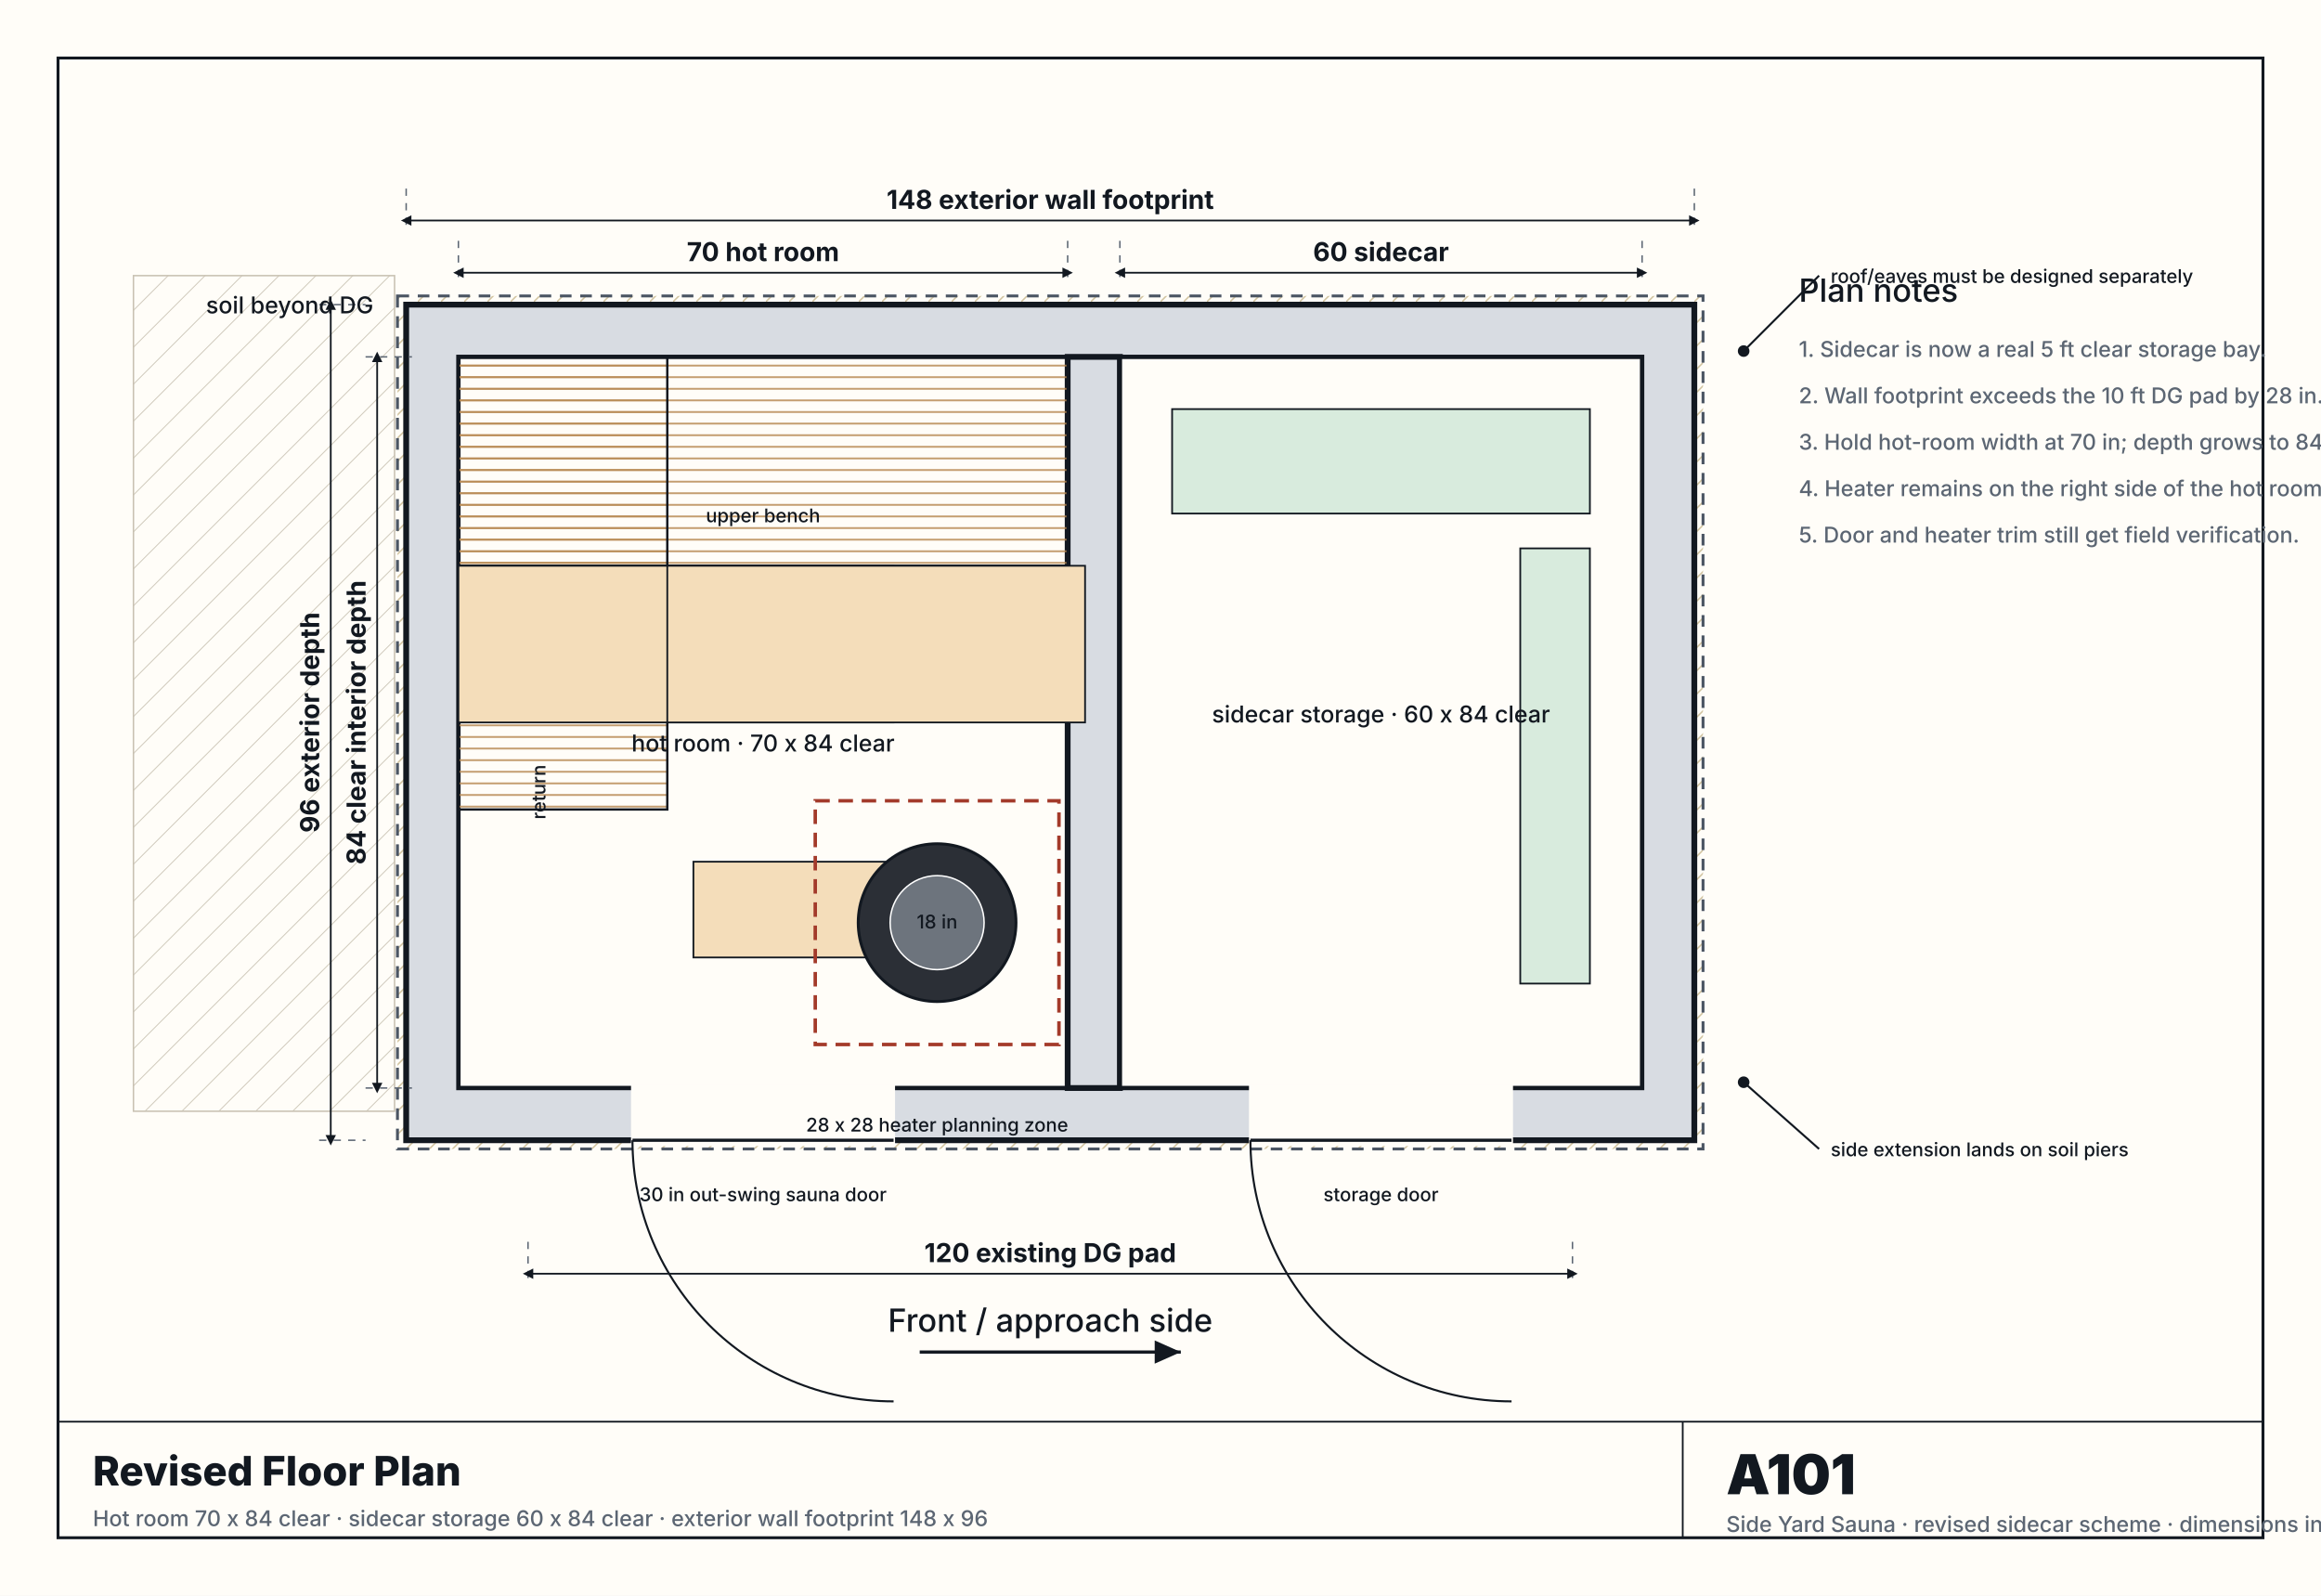
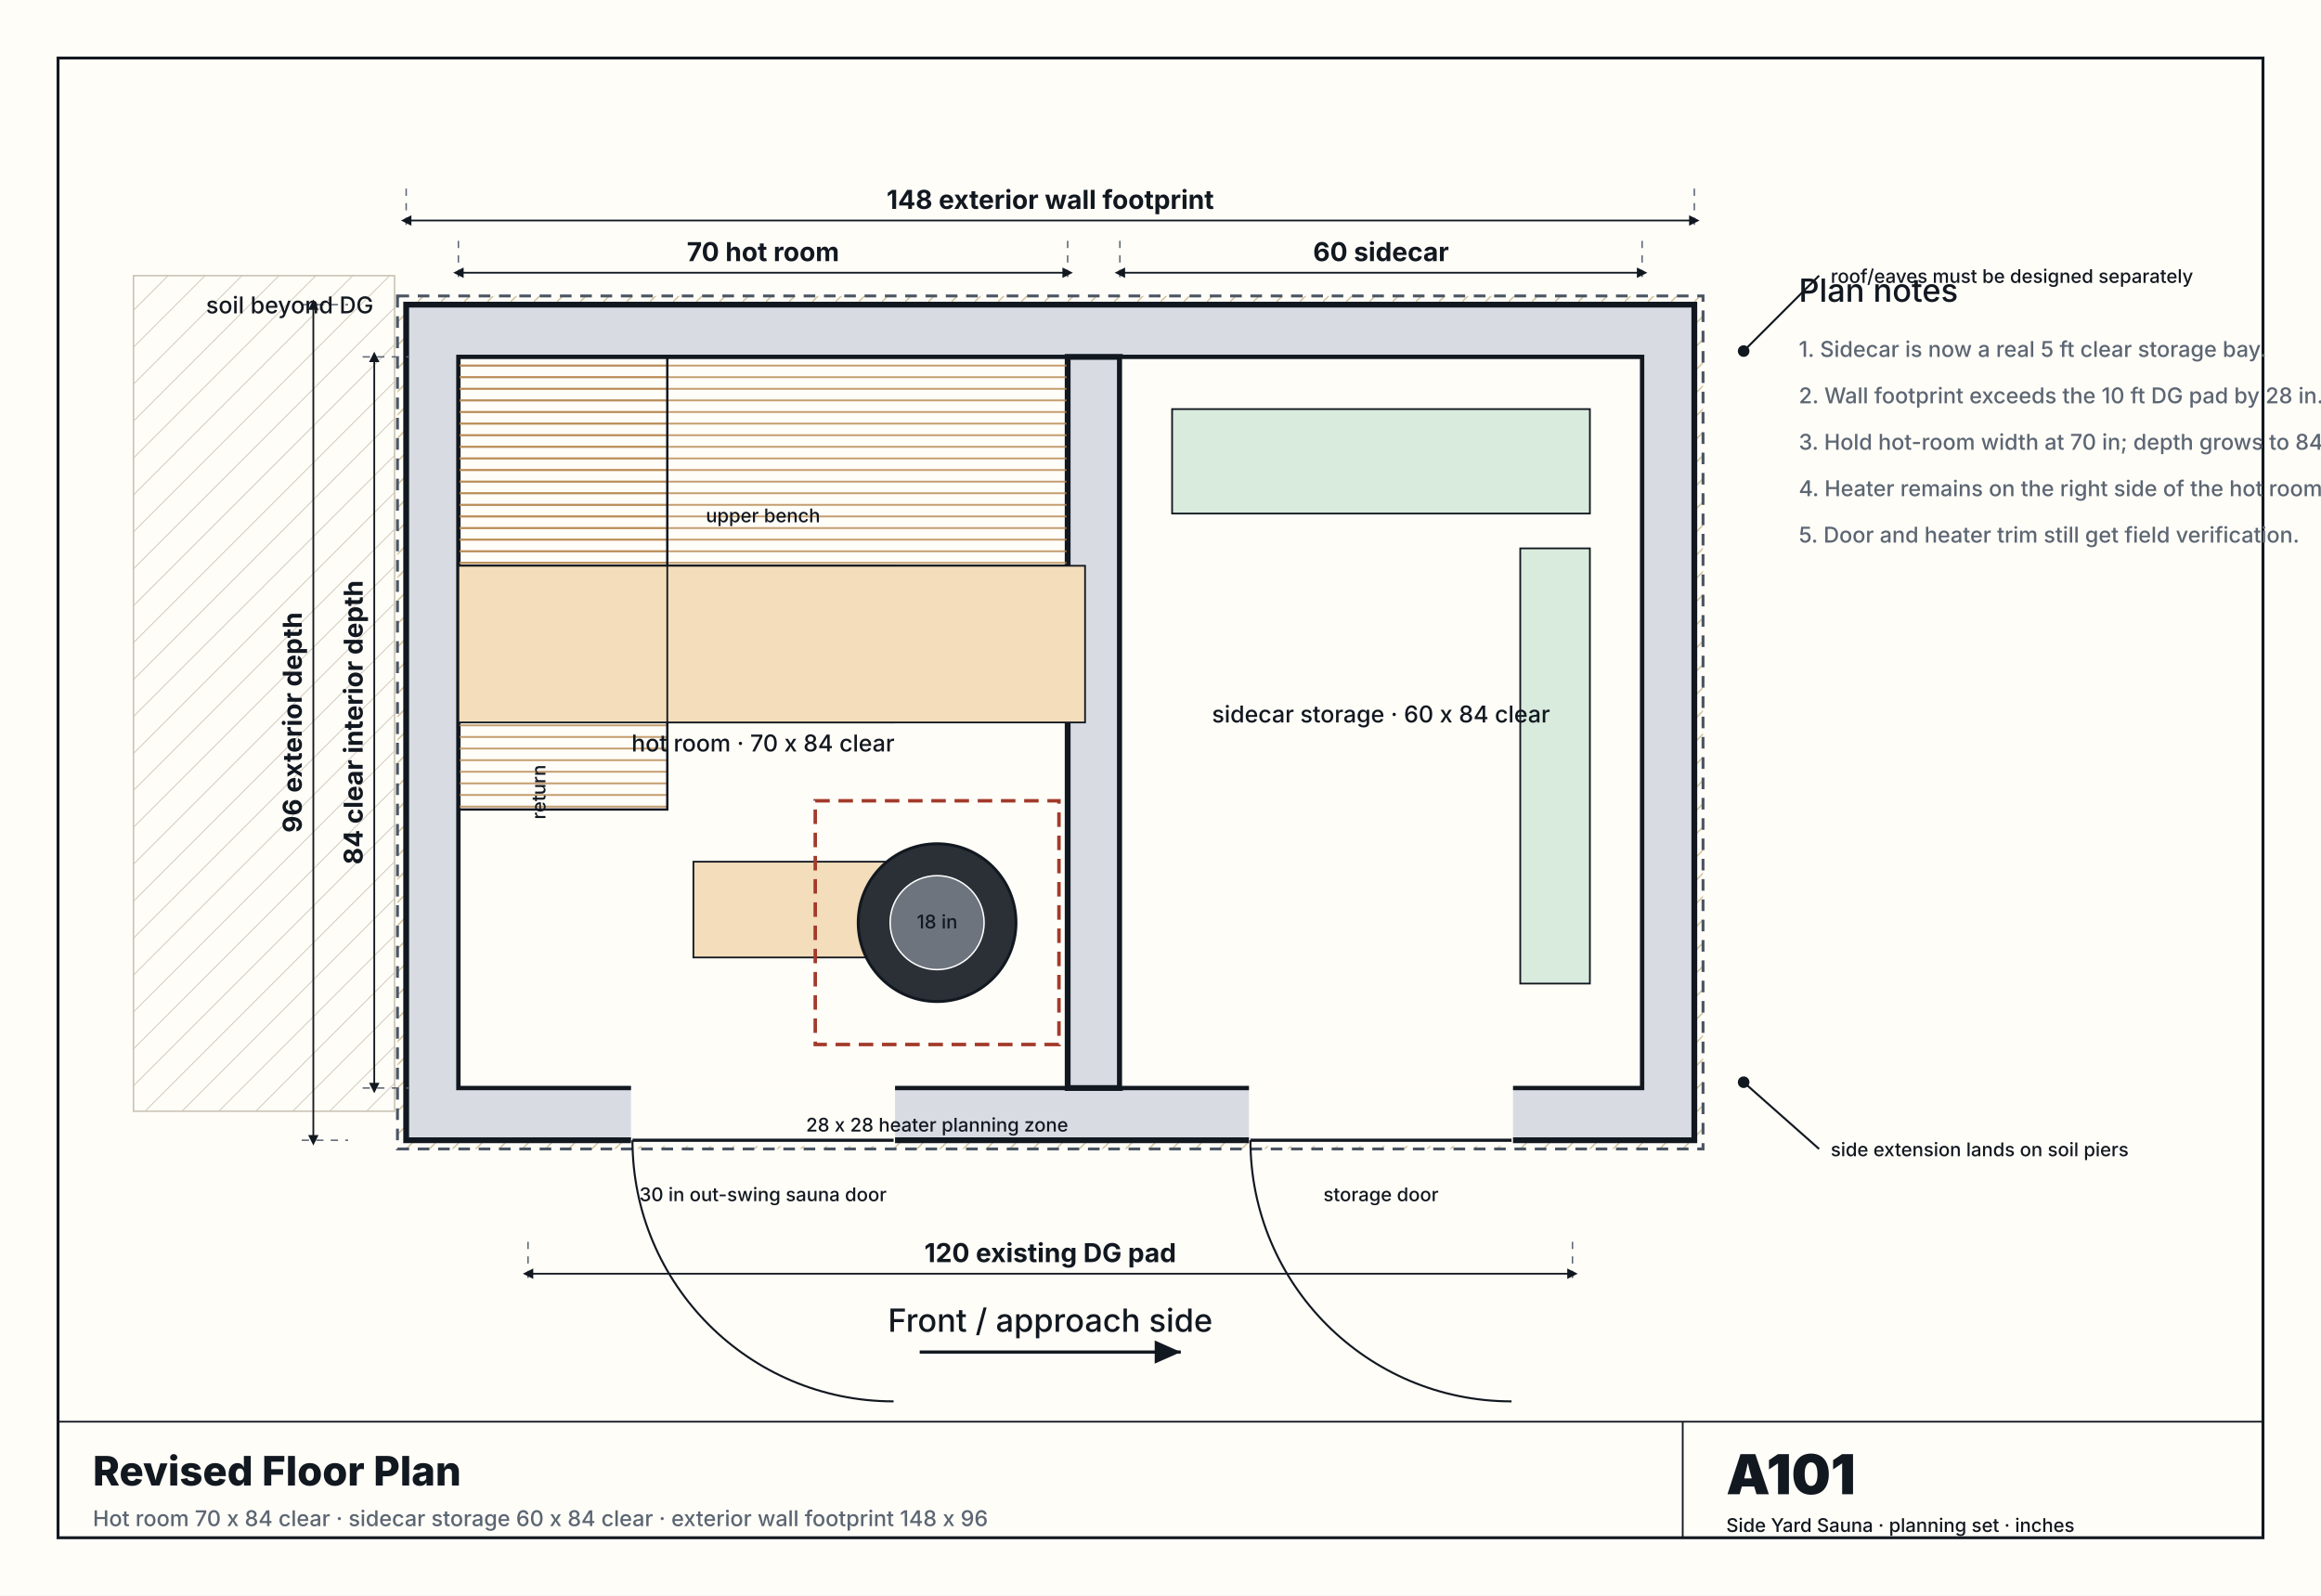
<svg xmlns="http://www.w3.org/2000/svg" width="1600" height="1100" viewBox="0 0 1600 1100" role="img" aria-labelledby="title desc">
  <defs>
    <marker id="arrow" viewBox="0 0 10 10" refX="5" refY="5" markerWidth="6" markerHeight="6" orient="auto-start-reverse">
      <path d="M0,0 L10,5 L0,10 Z" fill="#121820" />
    </marker>
    <marker id="arrow-blue" viewBox="0 0 10 10" refX="5" refY="5" markerWidth="6" markerHeight="6" orient="auto-start-reverse">
      <path d="M0,0 L10,5 L0,10 Z" fill="#245f9f" />
    </marker>
    <pattern id="soil-hatch" width="18" height="18" patternUnits="userSpaceOnUse" patternTransform="rotate(45)">
      <line x1="0" y1="0" x2="0" y2="18" stroke="#c8c1b2" stroke-width="1" />
    </pattern>
    <pattern id="deck-hatch" width="16" height="16" patternUnits="userSpaceOnUse">
      <path d="M0 16 L16 0" stroke="#d1c39f" stroke-width="1" />
    </pattern>
    <pattern id="wood-grain" width="28" height="8" patternUnits="userSpaceOnUse">
      <line x1="0" y1="4" x2="28" y2="4" stroke="#b78953" stroke-width="1" />
    </pattern>
    <style>
        .sheet-bg{fill:#fffdf8}
        .border{fill:none;stroke:#121820;stroke-width:2}
        .title-line{stroke:#121820;stroke-width:1.2}
        .wall{fill:#d8dce2;stroke:#121820;stroke-width:4}
        .cut{fill:#fffdf8;stroke:#121820;stroke-width:3}
        .thin{fill:none;stroke:#121820;stroke-width:1.4}
        .med{fill:none;stroke:#121820;stroke-width:2.2}
        .heavy{fill:none;stroke:#121820;stroke-width:4}
        .dim{fill:none;stroke:#121820;stroke-width:1.2;marker-start:url(#arrow);marker-end:url(#arrow)}
        .ext{stroke:#5c6673;stroke-width:1;stroke-dasharray:5 5}
        .label{font:500 22px ui-sans-serif, system-ui, -apple-system, BlinkMacSystemFont, "Segoe UI", sans-serif;fill:#121820}
        .small{font:500 16px ui-sans-serif, system-ui, -apple-system, BlinkMacSystemFont, "Segoe UI", sans-serif;fill:#121820}
        .tiny{font:500 13px ui-sans-serif, system-ui, -apple-system, BlinkMacSystemFont, "Segoe UI", sans-serif;fill:#121820}
        .dimtxt{font:700 18px ui-sans-serif, system-ui, -apple-system, BlinkMacSystemFont, "Segoe UI", sans-serif;fill:#121820}
        .note{font:500 15px ui-sans-serif, system-ui, -apple-system, BlinkMacSystemFont, "Segoe UI", sans-serif;fill:#5c6673}
        .title{font:800 28px ui-sans-serif, system-ui, -apple-system, BlinkMacSystemFont, "Segoe UI", sans-serif;fill:#121820}
        .sheetno{font:900 38px ui-sans-serif, system-ui, -apple-system, BlinkMacSystemFont, "Segoe UI", sans-serif;fill:#121820}
        .badge{font:800 13px ui-sans-serif, system-ui, -apple-system, BlinkMacSystemFont, "Segoe UI", sans-serif;fill:#fff}
      </style>
  </defs>
  <rect width="1600" height="1100" class="sheet-bg" />
  <rect x="40" y="40" width="1520" height="1020" class="border" />
  <line x1="40" y1="980" x2="1560" y2="980" class="title-line" />
  <line x1="1160" y1="980" x2="1160" y2="1060" class="title-line" />
  <text x="64" y="1024" class="title">Revised Floor Plan</text>
  <text x="64" y="1052" class="note">Hot room 70 x 84 clear · sidecar storage 60 x 84 clear · exterior wall footprint 148 x 96</text>
  <text x="1190" y="1030" class="sheetno">A101</text>
-   <text x="1190" y="1056" class="note">Side Yard Sauna · revised sidecar scheme · dimensions in inches</text>
+   <text x="1190" y="1056" class="tiny">Side Yard Sauna · planning set · inches</text>
  <rect x="92" y="190" width="180" height="576" class="" fill="url(#soil-hatch)" stroke="#c8c1b2" stroke-width="1" />
  <rect x="274" y="204" width="900" height="588" class="" fill="url(#deck-hatch)" stroke="#4b5563" stroke-width="2" stroke-dasharray="8 6" />
  <rect x="364" y="210" width="720" height="576" class="" fill="#efe5cf" stroke="#8c7b59" stroke-width="2" stroke-dasharray="9 7" />
  <text x="724" y="242" class="small" text-anchor="middle">existing compacted DG pad · 120 x 96</text>
  <rect x="280" y="210" width="888" height="576" class="wall" />
  <rect x="316" y="246" width="420" height="504" class="cut" fill="#fff7e6" />
  <rect x="736" y="246" width="36" height="504" class="wall" />
  <rect x="772" y="246" width="360" height="504" class="cut" fill="#eef7f1" />
  <rect x="436" y="749" width="180" height="40" class="" fill="#fffdf8" stroke="#fffdf8" stroke-width="2" />
  <path d="M436 786 A180 180 0 0 0 616 966" class="thin" />
  <line x1="436" y1="786" x2="616" y2="786" class="med" />
  <text x="526" y="828" class="tiny" text-anchor="middle">30 in out-swing sauna door</text>
  <rect x="862" y="749" width="180" height="40" class="" fill="#fffdf8" stroke="#fffdf8" stroke-width="2" />
  <path d="M862 786 A180 180 0 0 0 1042 966" class="thin" />
  <line x1="862" y1="786" x2="1042" y2="786" class="med" />
  <text x="952" y="828" class="tiny" text-anchor="middle">storage door</text>
  <rect x="316" y="246" width="420" height="144" class="" fill="url(#wood-grain)" stroke="#121820" stroke-width="1.6" />
  <rect x="316" y="246" width="144" height="312" class="" fill="url(#wood-grain)" stroke="#121820" stroke-width="1.6" />
  <rect x="316" y="390" width="300" height="108" class="" fill="#f4ddba" stroke="#121820" stroke-width="1.2" />
  <rect x="460" y="390" width="288" height="108" class="" fill="#f4ddba" stroke="#121820" stroke-width="1.2" />
  <rect x="478" y="594" width="132" height="66" class="" fill="#f4ddba" stroke="#121820" stroke-width="1.2" />
  <text x="526" y="360" class="tiny" text-anchor="middle">upper bench</text>
  <text x="376" y="546" class="tiny" text-anchor="middle" transform="rotate(-90 376 546)">return</text>
  <rect x="562" y="552" width="168" height="168" class="" fill="none" stroke="#a33a2a" stroke-width="2.4" stroke-dasharray="10 6" />
  <circle cx="646" cy="636" r="54.375" fill="#2b2f36" stroke="#121820" stroke-width="2" />
  <circle cx="646" cy="636" r="32.4" fill="#6d747d" stroke="#fff" stroke-width="1" />
  <text x="646" y="640" class="tiny" text-anchor="middle" fill="#fff">18 in</text>
  <text x="646" y="780" class="tiny" text-anchor="middle">28 x 28 heater planning zone</text>
  <rect x="808" y="282" width="288" height="72" class="" fill="#d8ebdd" stroke="#121820" stroke-width="1.2" />
  <rect x="1048" y="378" width="48" height="300" class="" fill="#d8ebdd" stroke="#121820" stroke-width="1.2" />
  <text x="952" y="498" class="small" text-anchor="middle">sidecar storage · 60 x 84 clear</text>
  <text x="526" y="518" class="small" text-anchor="middle">hot room · 70 x 84 clear</text>
  <line x1="280" y1="130" x2="280" y2="160" class="ext" />
  <line x1="1168" y1="130" x2="1168" y2="160" class="ext" />
  <line x1="280" y1="152" x2="1168" y2="152" class="dim" />
  <text x="724" y="144" class="dimtxt" text-anchor="middle">148 exterior wall footprint</text>
  <line x1="316" y1="166" x2="316" y2="196" class="ext" />
  <line x1="736" y1="166" x2="736" y2="196" class="ext" />
  <line x1="316" y1="188" x2="736" y2="188" class="dim" />
  <text x="526" y="180" class="dimtxt" text-anchor="middle">70 hot room</text>
  <line x1="772" y1="166" x2="772" y2="196" class="ext" />
  <line x1="1132" y1="166" x2="1132" y2="196" class="ext" />
  <line x1="772" y1="188" x2="1132" y2="188" class="dim" />
  <text x="952" y="180" class="dimtxt" text-anchor="middle">60 sidecar</text>
  <line x1="364" y1="856" x2="364" y2="886" class="ext" />
  <line x1="1084" y1="856" x2="1084" y2="886" class="ext" />
  <line x1="364" y1="878" x2="1084" y2="878" class="dim" />
  <text x="724" y="870" class="dimtxt" text-anchor="middle">120 existing DG pad</text>
-   <line x1="220" y1="210" x2="252" y2="210" class="ext" />
-   <line x1="220" y1="786" x2="252" y2="786" class="ext" />
-   <line x1="228" y1="210" x2="228" y2="786" class="dim" />
-   <text x="220" y="498" class="dimtxt" text-anchor="middle" transform="rotate(-90 220 498)">96 exterior depth</text>
-   <line x1="252" y1="246" x2="284" y2="246" class="ext" />
-   <line x1="252" y1="750" x2="284" y2="750" class="ext" />
-   <line x1="260" y1="246" x2="260" y2="750" class="dim" />
-   <text x="252" y="498" class="dimtxt" text-anchor="middle" transform="rotate(-90 252 498)">84 clear interior depth</text>
+   <line x1="208" y1="210" x2="240" y2="210" class="ext" />
+   <line x1="208" y1="786" x2="240" y2="786" class="ext" />
+   <line x1="216" y1="210" x2="216" y2="786" class="dim" />
+   <text x="208" y="498" class="dimtxt" text-anchor="middle" transform="rotate(-90 208 498)">96 exterior depth</text>
+   <line x1="250" y1="246" x2="282" y2="246" class="ext" />
+   <line x1="250" y1="750" x2="282" y2="750" class="ext" />
+   <line x1="258" y1="246" x2="258" y2="750" class="dim" />
+   <text x="250" y="498" class="dimtxt" text-anchor="middle" transform="rotate(-90 250 498)">84 clear interior depth</text>
  <path d="M1202 242 L1254 190" class="thin" />
  <circle cx="1202" cy="242" r="4" fill="#121820" />
  <text x="1262" y="195" class="tiny" text-anchor="start">roof/eaves must be designed separately</text>
  <path d="M1202 746 L1254 792" class="thin" />
  <circle cx="1202" cy="746" r="4" fill="#121820" />
  <text x="1262" y="797" class="tiny" text-anchor="start">side extension lands on soil piers</text>
  <text x="142" y="216" class="small" text-anchor="start">soil beyond DG</text>
  <text x="724" y="918" class="label" text-anchor="middle">Front / approach side</text>
  <line x1="634" y1="932" x2="814" y2="932" class="med" />
  <path d="M814 932 l-18 -8 l0 16 z" fill="#121820" />
  <g transform="translate(1240 208)">
    <text x="0" y="0" class="label" text-anchor="start">Plan notes</text>
    <text x="0" y="38" class="note" text-anchor="start">1. Sidecar is now a real 5 ft clear storage bay.</text>
    <text x="0" y="70" class="note" text-anchor="start">2. Wall footprint exceeds the 10 ft DG pad by 28 in.</text>
    <text x="0" y="102" class="note" text-anchor="start">3. Hold hot-room width at 70 in; depth grows to 84 in.</text>
    <text x="0" y="134" class="note" text-anchor="start">4. Heater remains on the right side of the hot room.</text>
    <text x="0" y="166" class="note" text-anchor="start">5. Door and heater trim still get field verification.</text>
  </g>
</svg>
